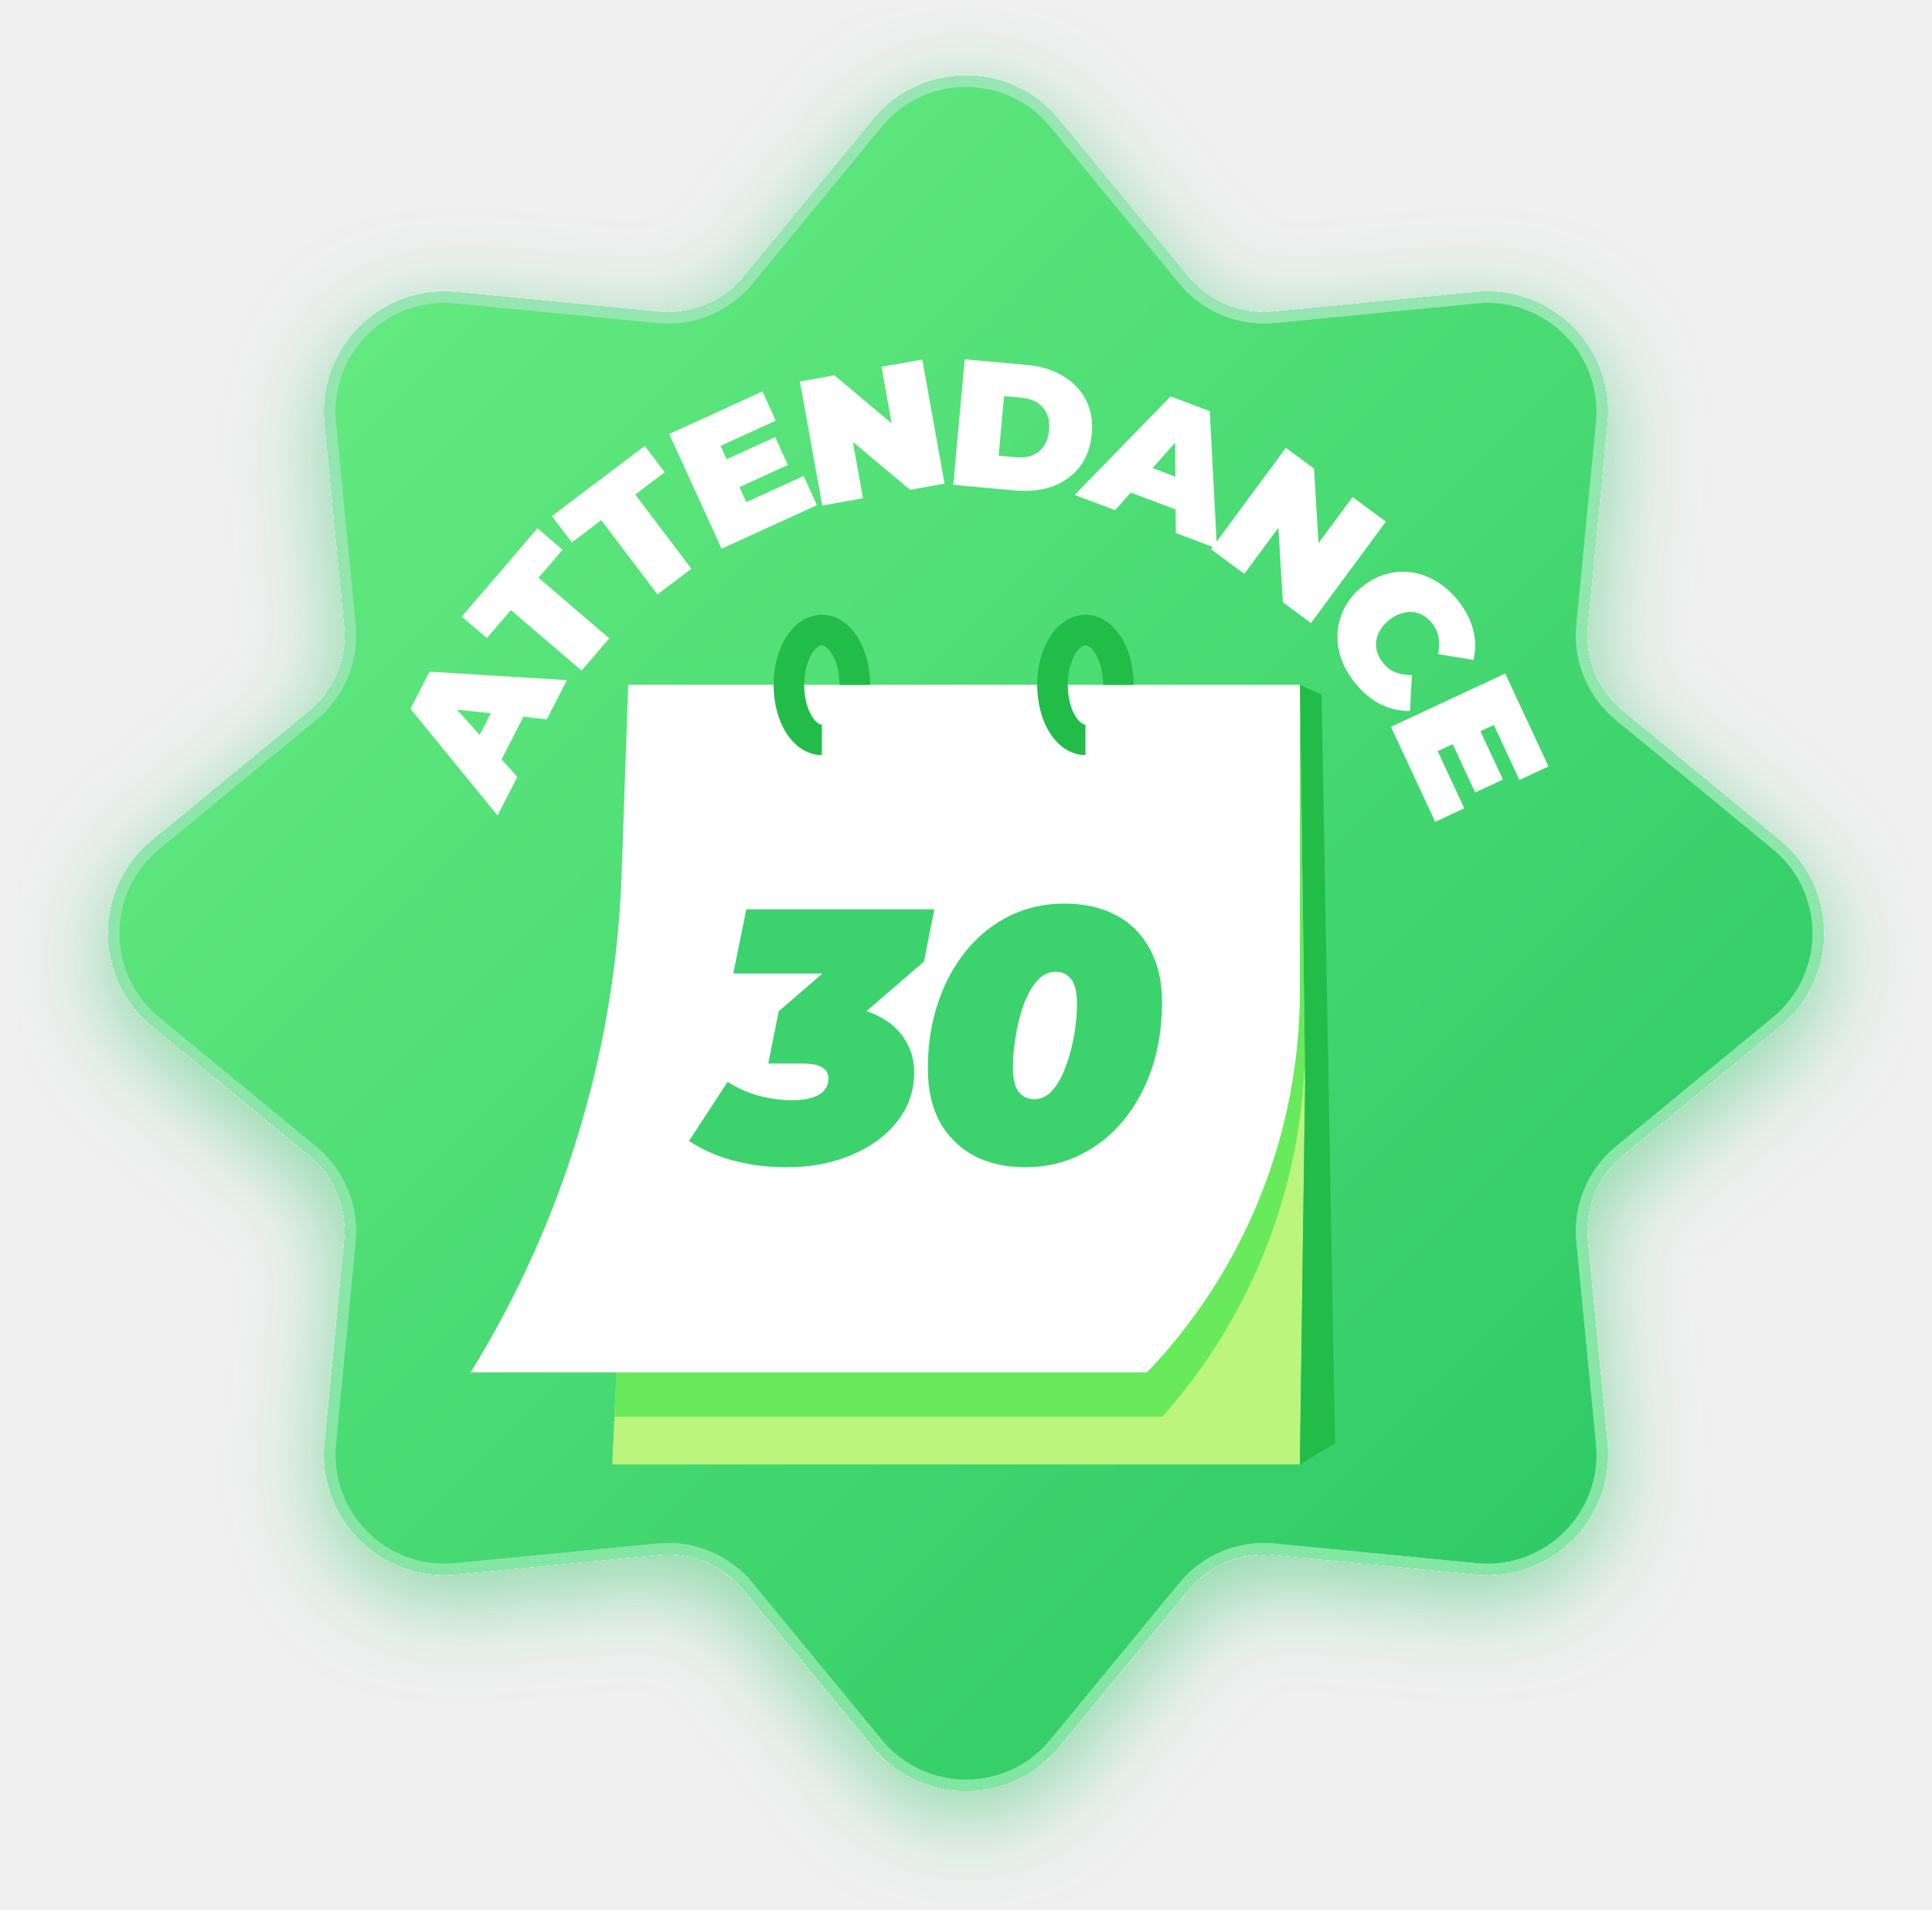
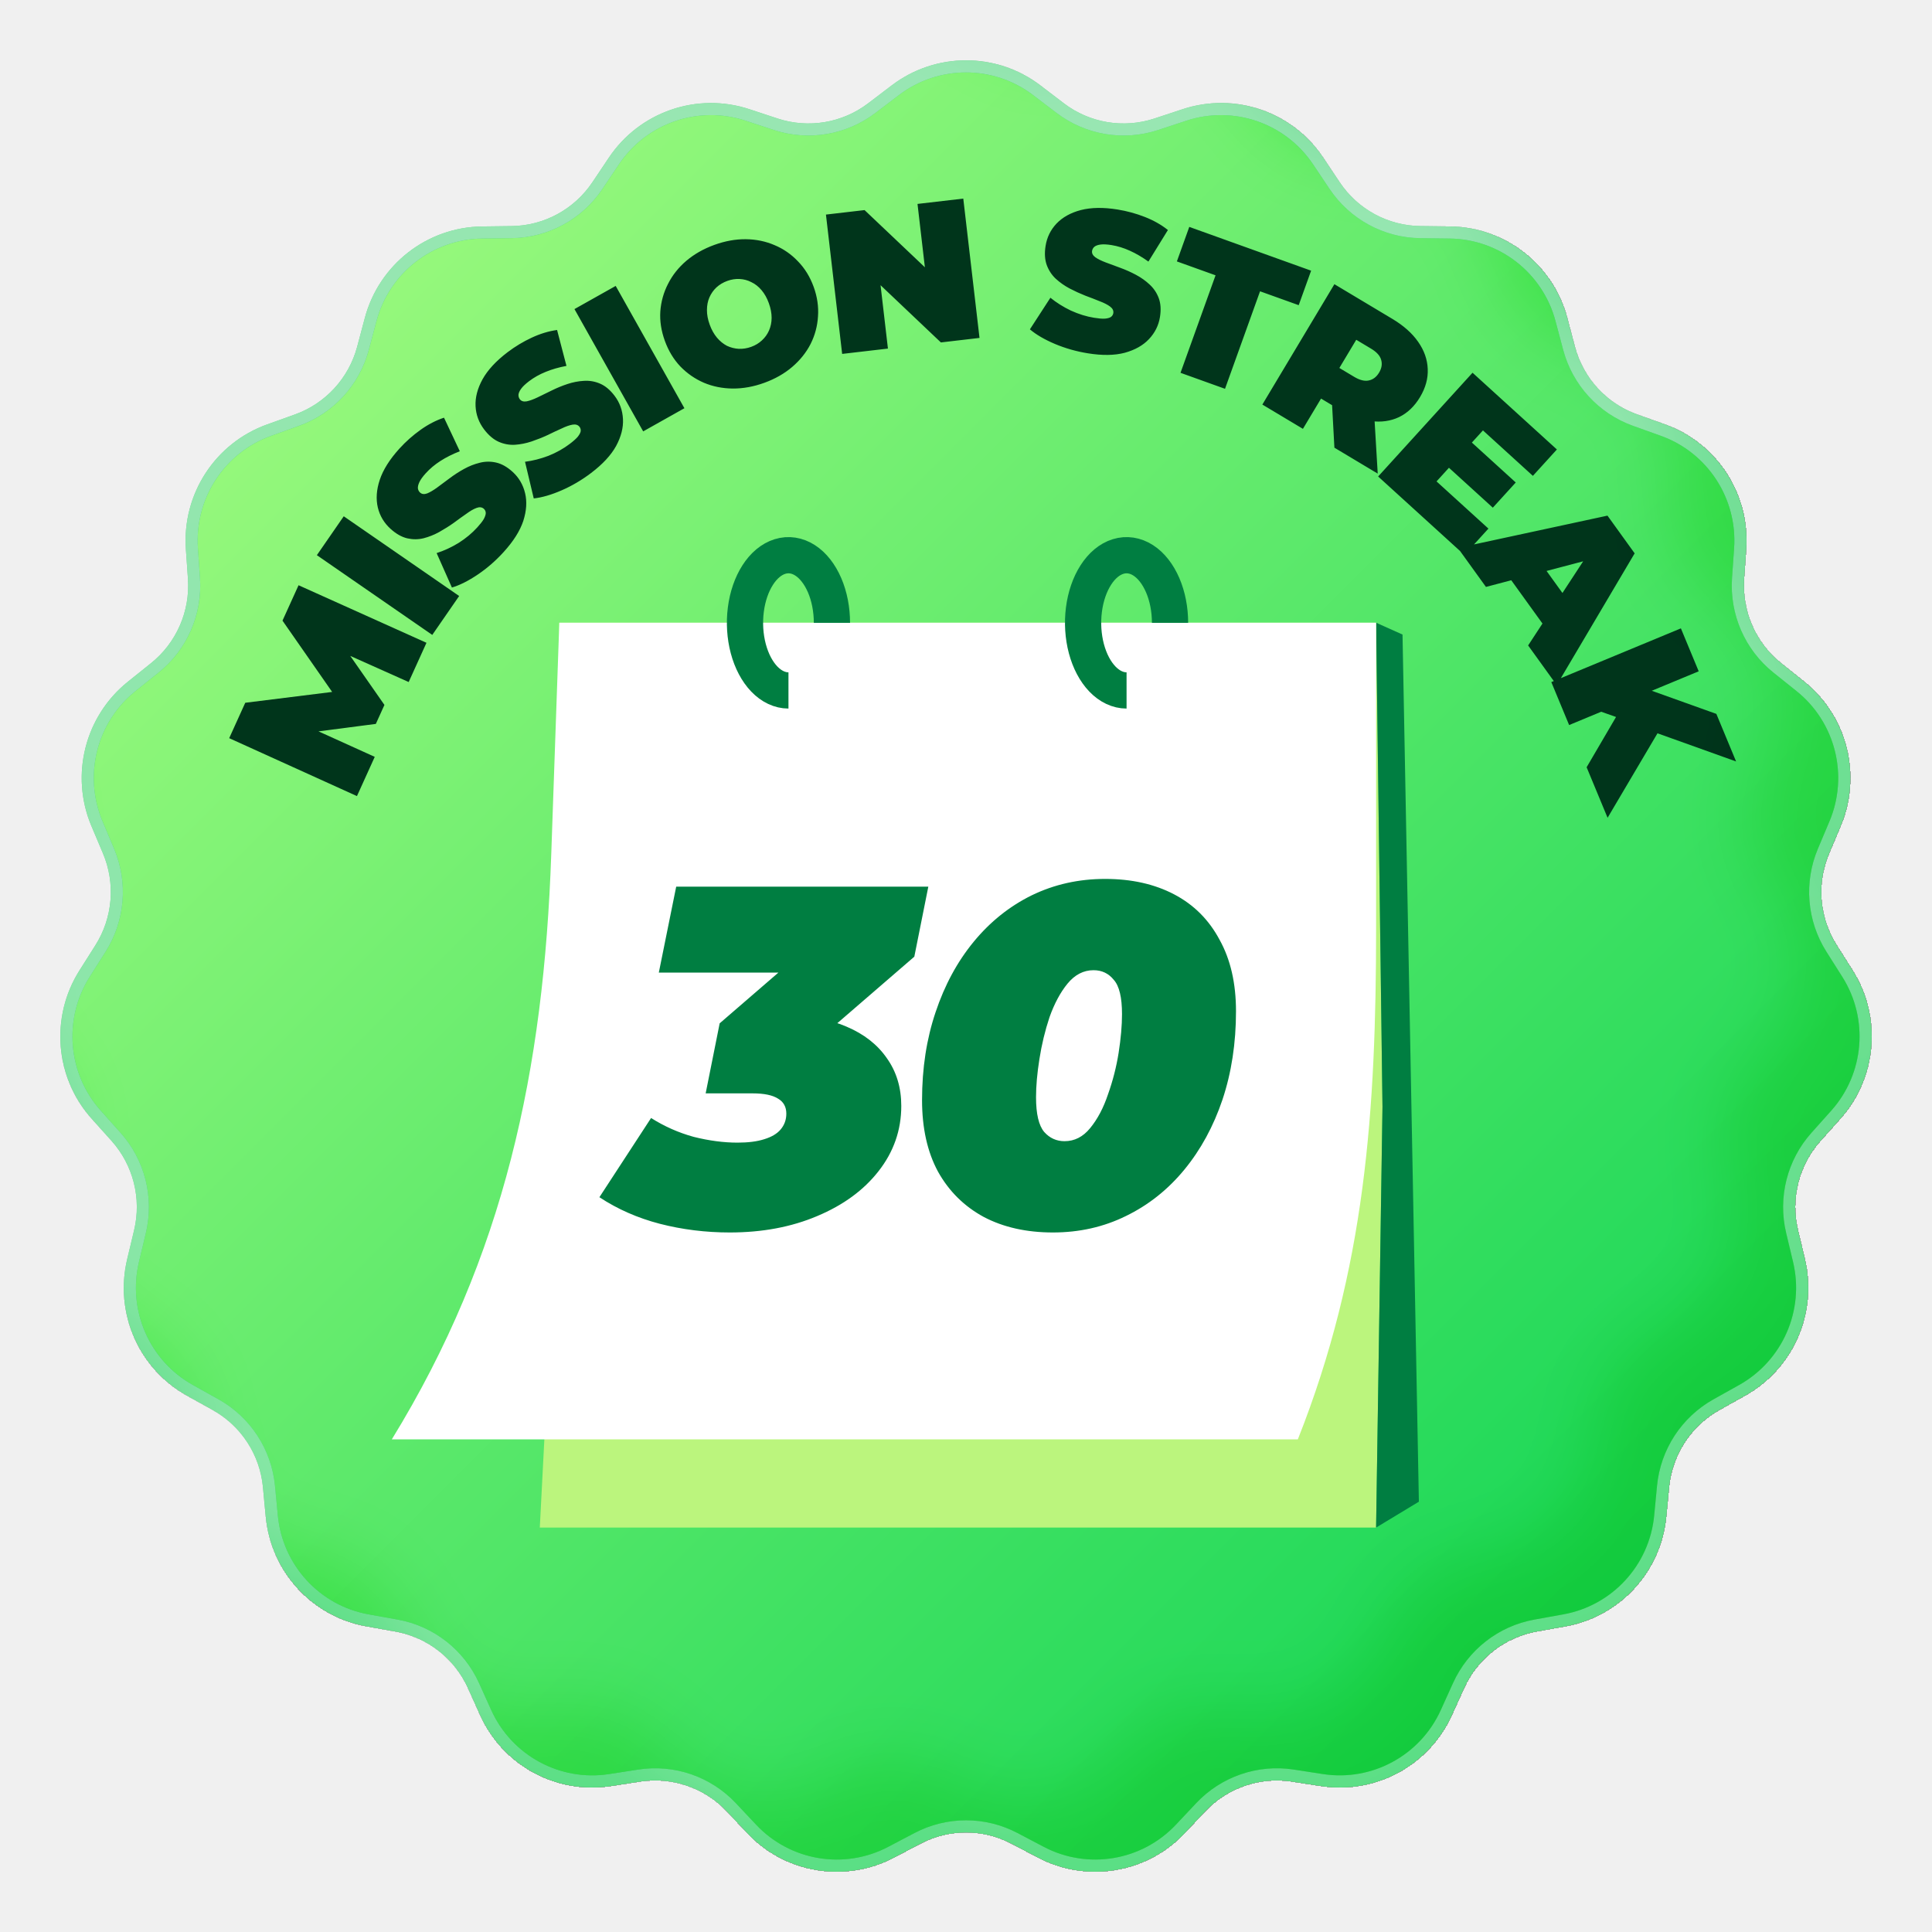
- <svg xmlns="http://www.w3.org/2000/svg" width="89" height="88" viewBox="0 0 89 88" fill="none">
-   <g filter="url(#filter0_d_56_165)">
-     <path d="M40.619 5.832C42.63 3.389 46.37 3.389 48.381 5.832L54.339 13.072C55.402 14.364 57.039 15.042 58.705 14.881L68.037 13.974C71.186 13.668 73.832 16.314 73.526 19.463L72.619 28.795C72.458 30.461 73.136 32.098 74.428 33.161L81.668 39.119C84.111 41.13 84.111 44.87 81.668 46.881L74.428 52.839C73.136 53.902 72.458 55.539 72.619 57.205L73.526 66.537C73.832 69.686 71.186 72.332 68.037 72.026L58.705 71.119C57.039 70.958 55.402 71.636 54.339 72.928L48.381 80.168C46.37 82.611 42.63 82.611 40.619 80.168L34.661 72.928C33.598 71.636 31.961 70.958 30.295 71.119L20.963 72.026C17.814 72.332 15.168 69.686 15.474 66.537L16.381 57.205C16.542 55.539 15.864 53.902 14.572 52.839L7.332 46.881C4.889 44.87 4.889 41.13 7.332 39.119L14.572 33.161C15.864 32.098 16.542 30.461 16.381 28.795L15.474 19.463C15.168 16.314 17.814 13.668 20.963 13.974L30.295 14.881C31.961 15.042 33.598 14.364 34.661 13.072L40.619 5.832Z" fill="url(#paint0_linear_56_165)" />
-     <path d="M40.419 5.668C42.533 3.099 46.467 3.099 48.581 5.668L54.539 12.907C55.548 14.133 57.101 14.775 58.681 14.622L68.013 13.716C71.324 13.395 74.106 16.176 73.784 19.487L72.878 28.819C72.725 30.399 73.367 31.952 74.593 32.961L81.832 38.919C84.401 41.033 84.401 44.967 81.832 47.081L74.593 53.039C73.367 54.048 72.725 55.601 72.878 57.181L73.784 66.513C74.106 69.824 71.324 72.606 68.013 72.284L58.681 71.378C57.101 71.225 55.548 71.867 54.539 73.093L48.581 80.332C46.467 82.901 42.533 82.901 40.419 80.332L34.461 73.093C33.452 71.867 31.899 71.225 30.319 71.378L20.987 72.284C17.676 72.606 14.895 69.824 15.216 66.513L16.122 57.181C16.276 55.601 15.633 54.048 14.407 53.039L7.168 47.081C4.599 44.967 4.599 41.033 7.168 38.919L14.407 32.961C15.633 31.952 16.276 30.399 16.122 28.819L15.216 19.487C14.895 16.176 17.676 13.395 20.987 13.716L30.319 14.622C31.899 14.775 33.452 14.133 34.461 12.907L40.419 5.668Z" stroke="#1FC159" stroke-width="0.519" />
-     <path d="M40.419 5.668C42.533 3.099 46.467 3.099 48.581 5.668L54.539 12.907C55.548 14.133 57.101 14.775 58.681 14.622L68.013 13.716C71.324 13.395 74.106 16.176 73.784 19.487L72.878 28.819C72.725 30.399 73.367 31.952 74.593 32.961L81.832 38.919C84.401 41.033 84.401 44.967 81.832 47.081L74.593 53.039C73.367 54.048 72.725 55.601 72.878 57.181L73.784 66.513C74.106 69.824 71.324 72.606 68.013 72.284L58.681 71.378C57.101 71.225 55.548 71.867 54.539 73.093L48.581 80.332C46.467 82.901 42.533 82.901 40.419 80.332L34.461 73.093C33.452 71.867 31.899 71.225 30.319 71.378L20.987 72.284C17.676 72.606 14.895 69.824 15.216 66.513L16.122 57.181C16.276 55.601 15.633 54.048 14.407 53.039L7.168 47.081C4.599 44.967 4.599 41.033 7.168 38.919L14.407 32.961C15.633 31.952 16.276 30.399 16.122 28.819L15.216 19.487C14.895 16.176 17.676 13.395 20.987 13.716L30.319 14.622C31.899 14.775 33.452 14.133 34.461 12.907L40.419 5.668Z" stroke="url(#paint1_linear_56_165)" stroke-opacity="0.6" stroke-width="0.519" />
-   </g>
-   <path d="M22.921 37.57L18.909 32.661L19.787 30.948L26.114 31.337L25.191 33.139L19.993 32.583L20.341 31.904L23.829 35.797L22.921 37.57ZM22.708 35.764L21.68 34.678L22.898 32.3L24.381 32.5L22.708 35.764ZM26.792 30.899L23.534 28.108L22.427 29.4L21.274 28.412L24.761 24.341L25.914 25.329L24.807 26.621L28.066 29.411L26.792 30.899ZM30.287 27.387L27.699 23.966L26.342 24.991L25.426 23.78L29.702 20.547L30.618 21.759L29.261 22.785L31.849 26.206L30.287 27.387ZM33.355 21.216L35.71 20.14L36.296 21.423L33.941 22.499L33.355 21.216ZM34.379 23.138L37.021 21.931L37.635 23.275L33.242 25.281L30.828 19.998L35.123 18.036L35.737 19.38L33.193 20.542L34.379 23.138ZM37.875 23.294L36.85 17.577L38.435 17.293L41.966 20.251L41.231 20.383L40.608 16.903L42.486 16.567L43.511 22.284L41.926 22.568L38.395 19.61L39.13 19.478L39.754 22.957L37.875 23.294ZM43.915 22.339L44.441 16.554L47.292 16.813C47.936 16.872 48.493 17.041 48.962 17.323C49.431 17.599 49.784 17.964 50.02 18.419C50.257 18.874 50.348 19.398 50.294 19.994C50.239 20.594 50.055 21.099 49.74 21.51C49.425 21.914 49.012 22.213 48.5 22.405C47.989 22.592 47.411 22.656 46.766 22.598L43.915 22.339ZM46.004 20.995L46.822 21.07C47.097 21.095 47.342 21.064 47.555 20.978C47.774 20.892 47.95 20.753 48.085 20.559C48.219 20.36 48.3 20.112 48.327 19.815C48.354 19.523 48.318 19.27 48.221 19.055C48.124 18.841 47.975 18.672 47.776 18.548C47.581 18.425 47.346 18.351 47.071 18.326L46.253 18.252L46.004 20.995ZM49.505 22.804L53.927 18.262L55.729 18.941L56.059 25.271L54.164 24.558L54.128 19.331L54.842 19.6L51.368 23.506L49.505 22.804ZM51.275 22.389L52.237 21.244L54.738 22.185L54.707 23.681L51.275 22.389ZM55.786 25.306L59.236 20.633L60.531 21.59L60.808 26.188L60.207 25.744L62.307 22.901L63.842 24.034L60.392 28.707L59.097 27.751L58.82 23.152L59.421 23.596L57.321 26.44L55.786 25.306ZM62.416 31.459C62.124 31.097 61.91 30.716 61.772 30.316C61.642 29.916 61.591 29.517 61.618 29.119C61.649 28.725 61.758 28.349 61.946 27.991C62.134 27.634 62.403 27.315 62.752 27.034C63.101 26.753 63.47 26.559 63.859 26.451C64.249 26.344 64.639 26.317 65.031 26.371C65.426 26.43 65.802 26.567 66.161 26.782C66.527 26.999 66.856 27.288 67.147 27.65C67.504 28.094 67.742 28.549 67.861 29.014C67.984 29.483 67.989 29.948 67.876 30.408L66.241 30.137C66.302 29.868 66.311 29.616 66.27 29.379C66.236 29.143 66.138 28.924 65.975 28.722C65.847 28.562 65.704 28.439 65.549 28.351C65.393 28.263 65.227 28.212 65.052 28.197C64.88 28.186 64.702 28.212 64.518 28.275C64.339 28.334 64.163 28.433 63.99 28.572C63.818 28.711 63.682 28.863 63.581 29.03C63.485 29.192 63.423 29.359 63.397 29.529C63.374 29.704 63.389 29.877 63.442 30.047C63.494 30.218 63.584 30.383 63.713 30.543C63.876 30.745 64.067 30.89 64.285 30.977C64.512 31.064 64.763 31.107 65.039 31.105L64.954 32.76C64.485 32.769 64.032 32.665 63.595 32.448C63.166 32.233 62.773 31.903 62.416 31.459ZM68.141 33.57L69.235 35.917L67.956 36.513L66.862 34.166L68.141 33.57ZM66.227 34.609L67.454 37.242L66.115 37.866L64.075 33.488L69.339 31.034L71.334 35.314L69.995 35.938L68.814 33.403L66.227 34.609Z" fill="white" />
-   <mask id="mask0_56_165" style="mask-type:alpha" maskUnits="userSpaceOnUse" x="5" y="4" width="79" height="78">
-     <path d="M40.619 5.832C42.63 3.389 46.37 3.389 48.381 5.832L54.339 13.072C55.402 14.364 57.039 15.042 58.705 14.881L68.037 13.974C71.186 13.668 73.832 16.314 73.526 19.463L72.619 28.795C72.458 30.461 73.136 32.098 74.428 33.161L81.668 39.119C84.111 41.13 84.111 44.87 81.668 46.881L74.428 52.839C73.136 53.902 72.458 55.539 72.619 57.205L73.526 66.537C73.832 69.686 71.186 72.332 68.037 72.026L58.705 71.119C57.039 70.958 55.402 71.636 54.339 72.928L48.381 80.168C46.37 82.611 42.63 82.611 40.619 80.168L34.661 72.928C33.598 71.636 31.961 70.958 30.295 71.119L20.963 72.026C17.814 72.332 15.168 69.686 15.474 66.537L16.381 57.205C16.542 55.539 15.864 53.902 14.572 52.839L7.332 46.881C4.889 44.87 4.889 41.13 7.332 39.119L14.572 33.161C15.864 32.098 16.542 30.461 16.381 28.795L15.474 19.463C15.168 16.314 17.814 13.668 20.963 13.974L30.295 14.881C31.961 15.042 33.598 14.364 34.661 13.072L40.619 5.832Z" fill="white" />
-   </mask>
-   <g mask="url(#mask0_56_165)">
-     <path d="M28.942 31.555H59.88L60.122 49.792L59.88 67.475H28.202L29.082 48.714L28.942 31.555Z" fill="#BBF57D" />
-     <path d="M60.881 32.001L59.88 31.555L60.122 49.792L59.88 67.475L61.5 66.501L60.881 32.001Z" fill="#22BC49" />
-     <mask id="mask1_56_165" style="mask-type:alpha" maskUnits="userSpaceOnUse" x="28" y="31" width="33" height="37">
-       <path d="M28.942 31.555H59.88L60.122 49.792L59.88 67.475H28.202L29.082 48.714L28.942 31.555Z" fill="#2ED458" />
-     </mask>
-     <g mask="url(#mask1_56_165)">
-       <path d="M28.708 33.6L60.122 31.07V47.992C60.122 54.366 57.781 60.517 53.544 65.278V65.278H21.668V65.278C26.258 58.393 28.708 50.303 28.708 42.028V33.6Z" fill="#68EA5C" />
-     </g>
-     <path d="M28.941 31.555H59.88V45.671C59.88 52.213 57.358 58.502 52.84 63.233V63.233H21.681V63.233C25.954 56.313 28.351 48.399 28.636 40.27L28.941 31.555Z" fill="white" />
-     <path d="M36.221 53.781C35.391 53.781 34.589 53.682 33.814 53.482C33.051 53.283 32.359 52.979 31.74 52.57L33.516 49.848C33.969 50.136 34.456 50.351 34.976 50.495C35.507 50.628 36.011 50.694 36.486 50.694C36.851 50.694 37.156 50.656 37.399 50.578C37.654 50.501 37.842 50.39 37.963 50.246C38.096 50.091 38.162 49.909 38.162 49.699C38.162 49.466 38.068 49.295 37.88 49.184C37.692 49.062 37.399 49.002 37.001 49.002H35.391L35.872 46.595L39.407 43.542L39.573 44.853H33.781L34.379 41.899H43.042L42.56 44.305L39.025 47.359L37.283 46.33H38.146C38.953 46.33 39.651 46.457 40.237 46.711C40.834 46.966 41.294 47.325 41.614 47.79C41.946 48.255 42.112 48.802 42.112 49.433C42.112 50.263 41.852 51.01 41.332 51.673C40.823 52.326 40.121 52.841 39.224 53.217C38.339 53.593 37.338 53.781 36.221 53.781ZM47.24 53.781C46.333 53.781 45.542 53.604 44.867 53.25C44.192 52.885 43.667 52.365 43.291 51.69C42.925 51.015 42.743 50.197 42.743 49.234C42.743 48.139 42.898 47.132 43.208 46.214C43.517 45.284 43.955 44.477 44.519 43.791C45.083 43.105 45.747 42.574 46.51 42.197C47.285 41.821 48.126 41.633 49.033 41.633C49.94 41.633 50.731 41.81 51.406 42.164C52.081 42.518 52.601 43.038 52.966 43.724C53.342 44.399 53.53 45.218 53.53 46.18C53.53 47.276 53.375 48.288 53.066 49.217C52.756 50.136 52.319 50.938 51.755 51.624C51.19 52.31 50.521 52.841 49.746 53.217C48.983 53.593 48.148 53.781 47.24 53.781ZM47.639 50.645C47.982 50.645 48.275 50.495 48.518 50.197C48.773 49.887 48.977 49.499 49.132 49.035C49.298 48.57 49.42 48.094 49.497 47.608C49.575 47.11 49.614 46.667 49.614 46.28C49.614 45.705 49.52 45.312 49.331 45.102C49.154 44.88 48.922 44.77 48.635 44.77C48.291 44.77 47.993 44.925 47.738 45.234C47.495 45.533 47.29 45.915 47.124 46.38C46.969 46.844 46.853 47.325 46.776 47.823C46.698 48.31 46.66 48.747 46.66 49.134C46.66 49.71 46.754 50.108 46.942 50.329C47.13 50.539 47.362 50.645 47.639 50.645Z" fill="#3CD26D" />
-     <path d="M39.377 31.558C39.377 31.058 39.288 30.569 39.121 30.152C38.954 29.736 38.717 29.412 38.44 29.221C38.163 29.029 37.857 28.979 37.563 29.077C37.269 29.174 36.998 29.415 36.786 29.769C36.574 30.123 36.429 30.574 36.37 31.064C36.312 31.555 36.342 32.064 36.457 32.526C36.572 32.988 36.766 33.384 37.016 33.661C37.265 33.94 37.559 34.088 37.859 34.088" stroke="#22BC49" stroke-width="1.408" />
-     <path d="M51.52 31.558C51.52 31.058 51.431 30.569 51.264 30.152C51.098 29.736 50.861 29.412 50.583 29.221C50.306 29.029 50.001 28.979 49.706 29.077C49.412 29.174 49.141 29.415 48.929 29.769C48.717 30.123 48.572 30.574 48.514 31.064C48.455 31.555 48.485 32.064 48.6 32.526C48.715 32.988 48.909 33.384 49.159 33.661C49.409 33.94 49.702 34.088 50.002 34.088" stroke="#22BC49" stroke-width="1.408" />
+ <svg xmlns="http://www.w3.org/2000/svg" width="120" height="120" viewBox="0 0 120 120" fill="none">
+   <g filter="url(#filter0_i_2729_13064)">
+     <path d="M55.611 5.604C58.206 3.632 61.794 3.632 64.389 5.604L65.852 6.717C67.558 8.014 69.79 8.387 71.823 7.716L73.566 7.141C76.66 6.12 80.053 7.288 81.869 9.999L82.893 11.527C84.087 13.31 86.077 14.39 88.217 14.418L90.052 14.441C93.308 14.483 96.139 16.693 96.978 19.848L97.452 21.627C98.004 23.702 99.538 25.372 101.553 26.095L103.281 26.715C106.348 27.815 108.308 30.827 108.081 34.084L107.953 35.92C107.804 38.063 108.713 40.143 110.386 41.483L111.819 42.632C114.363 44.671 115.243 48.157 113.974 51.164L113.259 52.859C112.424 54.837 112.611 57.1 113.759 58.913L114.742 60.467C116.488 63.223 116.192 66.808 114.018 69.238L112.792 70.609C111.363 72.208 110.807 74.409 111.306 76.497L111.733 78.288C112.492 81.463 111.052 84.757 108.208 86.349L106.605 87.245C104.736 88.291 103.497 90.192 103.293 92.33L103.118 94.162C102.808 97.412 100.379 100.06 97.174 100.639L95.367 100.965C93.261 101.345 91.475 102.74 90.59 104.695L89.831 106.371C88.485 109.344 85.33 111.057 82.11 110.561L80.297 110.281C78.181 109.955 76.04 110.692 74.57 112.253L73.311 113.592C71.075 115.966 67.536 116.558 64.652 115.04L63.027 114.186C61.132 113.188 58.868 113.188 56.973 114.186L55.348 115.04C52.464 116.558 48.925 115.966 46.69 113.592L45.43 112.253C43.96 110.692 41.819 109.955 39.703 110.281L37.89 110.561C34.67 111.057 31.515 109.344 30.169 106.371L29.411 104.695C28.526 102.74 26.739 101.345 24.633 100.965L22.826 100.639C19.621 100.06 17.192 97.412 16.882 94.162L16.707 92.33C16.503 90.192 15.264 88.291 13.395 87.245L11.792 86.349C8.948 84.757 7.508 81.463 8.267 78.288L8.694 76.497C9.193 74.409 8.637 72.208 7.208 70.609L5.982 69.238C3.808 66.808 3.512 63.223 5.258 60.467L6.241 58.913C7.389 57.1 7.576 54.837 6.741 52.859L6.026 51.164C4.757 48.157 5.637 44.671 8.181 42.632L9.614 41.483C11.287 40.143 12.196 38.063 12.047 35.92L11.919 34.084C11.692 30.827 13.652 27.815 16.719 26.715L18.447 26.095C20.462 25.372 21.995 23.702 22.548 21.627L23.021 19.848C23.861 16.693 26.692 14.483 29.948 14.441L31.783 14.418C33.923 14.39 35.913 13.31 37.107 11.527L38.131 9.999C39.947 7.288 43.34 6.12 46.434 7.141L48.177 7.716C50.21 8.387 52.442 8.014 54.148 6.717L55.611 5.604Z" fill="url(#paint0_linear_2729_13064)" />
+     <path d="M55.611 5.604C58.206 3.632 61.794 3.632 64.389 5.604L65.852 6.717C67.558 8.014 69.79 8.387 71.823 7.716L73.566 7.141C76.66 6.12 80.053 7.288 81.869 9.999L82.893 11.527C84.087 13.31 86.077 14.39 88.217 14.418L90.052 14.441C93.308 14.483 96.139 16.693 96.978 19.848L97.452 21.627C98.004 23.702 99.538 25.372 101.553 26.095L103.281 26.715C106.348 27.815 108.308 30.827 108.081 34.084L107.953 35.92C107.804 38.063 108.713 40.143 110.386 41.483L111.819 42.632C114.363 44.671 115.243 48.157 113.974 51.164L113.259 52.859C112.424 54.837 112.611 57.1 113.759 58.913L114.742 60.467C116.488 63.223 116.192 66.808 114.018 69.238L112.792 70.609C111.363 72.208 110.807 74.409 111.306 76.497L111.733 78.288C112.492 81.463 111.052 84.757 108.208 86.349L106.605 87.245C104.736 88.291 103.497 90.192 103.293 92.33L103.118 94.162C102.808 97.412 100.379 100.06 97.174 100.639L95.367 100.965C93.261 101.345 91.475 102.74 90.59 104.695L89.831 106.371C88.485 109.344 85.33 111.057 82.11 110.561L80.297 110.281C78.181 109.955 76.04 110.692 74.57 112.253L73.311 113.592C71.075 115.966 67.536 116.558 64.652 115.04L63.027 114.186C61.132 113.188 58.868 113.188 56.973 114.186L55.348 115.04C52.464 116.558 48.925 115.966 46.69 113.592L45.43 112.253C43.96 110.692 41.819 109.955 39.703 110.281L37.89 110.561C34.67 111.057 31.515 109.344 30.169 106.371L29.411 104.695C28.526 102.74 26.739 101.345 24.633 100.965L22.826 100.639C19.621 100.06 17.192 97.412 16.882 94.162L16.707 92.33C16.503 90.192 15.264 88.291 13.395 87.245L11.792 86.349C8.948 84.757 7.508 81.463 8.267 78.288L8.694 76.497C9.193 74.409 8.637 72.208 7.208 70.609L5.982 69.238C3.808 66.808 3.512 63.223 5.258 60.467L6.241 58.913C7.389 57.1 7.576 54.837 6.741 52.859L6.026 51.164C4.757 48.157 5.637 44.671 8.181 42.632L9.614 41.483C11.287 40.143 12.196 38.063 12.047 35.92L11.919 34.084C11.692 30.827 13.652 27.815 16.719 26.715L18.447 26.095C20.462 25.372 21.995 23.702 22.548 21.627L23.021 19.848C23.861 16.693 26.692 14.483 29.948 14.441L31.783 14.418C33.923 14.39 35.913 13.31 37.107 11.527L38.131 9.999C39.947 7.288 43.34 6.12 46.434 7.141L48.177 7.716C50.21 8.387 52.442 8.014 54.148 6.717L55.611 5.604Z" stroke="#1FC159" stroke-width="0.75" />
+     <path d="M55.611 5.604C58.206 3.632 61.794 3.632 64.389 5.604L65.852 6.717C67.558 8.014 69.79 8.387 71.823 7.716L73.566 7.141C76.66 6.12 80.053 7.288 81.869 9.999L82.893 11.527C84.087 13.31 86.077 14.39 88.217 14.418L90.052 14.441C93.308 14.483 96.139 16.693 96.978 19.848L97.452 21.627C98.004 23.702 99.538 25.372 101.553 26.095L103.281 26.715C106.348 27.815 108.308 30.827 108.081 34.084L107.953 35.92C107.804 38.063 108.713 40.143 110.386 41.483L111.819 42.632C114.363 44.671 115.243 48.157 113.974 51.164L113.259 52.859C112.424 54.837 112.611 57.1 113.759 58.913L114.742 60.467C116.488 63.223 116.192 66.808 114.018 69.238L112.792 70.609C111.363 72.208 110.807 74.409 111.306 76.497L111.733 78.288C112.492 81.463 111.052 84.757 108.208 86.349L106.605 87.245C104.736 88.291 103.497 90.192 103.293 92.33L103.118 94.162C102.808 97.412 100.379 100.06 97.174 100.639L95.367 100.965C93.261 101.345 91.475 102.74 90.59 104.695L89.831 106.371C88.485 109.344 85.33 111.057 82.11 110.561L80.297 110.281C78.181 109.955 76.04 110.692 74.57 112.253L73.311 113.592C71.075 115.966 67.536 116.558 64.652 115.04L63.027 114.186C61.132 113.188 58.868 113.188 56.973 114.186L55.348 115.04C52.464 116.558 48.925 115.966 46.69 113.592L45.43 112.253C43.96 110.692 41.819 109.955 39.703 110.281L37.89 110.561C34.67 111.057 31.515 109.344 30.169 106.371L29.411 104.695C28.526 102.74 26.739 101.345 24.633 100.965L22.826 100.639C19.621 100.06 17.192 97.412 16.882 94.162L16.707 92.33C16.503 90.192 15.264 88.291 13.395 87.245L11.792 86.349C8.948 84.757 7.508 81.463 8.267 78.288L8.694 76.497C9.193 74.409 8.637 72.208 7.208 70.609L5.982 69.238C3.808 66.808 3.512 63.223 5.258 60.467L6.241 58.913C7.389 57.1 7.576 54.837 6.741 52.859L6.026 51.164C4.757 48.157 5.637 44.671 8.181 42.632L9.614 41.483C11.287 40.143 12.196 38.063 12.047 35.92L11.919 34.084C11.692 30.827 13.652 27.815 16.719 26.715L18.447 26.095C20.462 25.372 21.995 23.702 22.548 21.627L23.021 19.848C23.861 16.693 26.692 14.483 29.948 14.441L31.783 14.418C33.923 14.39 35.913 13.31 37.107 11.527L38.131 9.999C39.947 7.288 43.34 6.12 46.434 7.141L48.177 7.716C50.21 8.387 52.442 8.014 54.148 6.717L55.611 5.604Z" stroke="url(#paint1_linear_2729_13064)" stroke-opacity="0.6" stroke-width="0.75" />
+     <path d="M34.74 38.678H85.472L85.869 68.745L85.472 94.879H33.528L34.971 66.967L34.74 38.678Z" fill="#BBF57D" />
+     <path d="M87.113 39.413L85.472 38.678L85.869 68.745L85.472 94.879L88.129 93.273L87.113 39.413Z" fill="#007E41" />
+     <path d="M34.74 38.678H85.472L85.472 57.59C85.472 69 84.813 78.805 80.61 89.403H24.335C31.342 77.995 33.773 66.448 34.24 53.047L34.74 38.678Z" fill="white" />
+     <path d="M45.33 76.551C43.83 76.551 42.38 76.371 40.98 76.011C39.6 75.651 38.35 75.101 37.23 74.361L40.44 69.441C41.26 69.961 42.14 70.351 43.08 70.611C44.04 70.851 44.95 70.971 45.81 70.971C46.47 70.971 47.02 70.901 47.46 70.761C47.92 70.621 48.26 70.421 48.48 70.161C48.72 69.881 48.84 69.551 48.84 69.171C48.84 68.751 48.67 68.441 48.33 68.241C47.99 68.021 47.46 67.911 46.74 67.911H43.83L44.7 63.561L51.09 58.041L51.39 60.411H40.92L42 55.071H57.66L56.79 59.421L50.4 64.941L47.25 63.081H48.81C50.27 63.081 51.53 63.311 52.59 63.771C53.67 64.231 54.5 64.881 55.08 65.721C55.68 66.561 55.98 67.551 55.98 68.691C55.98 70.191 55.51 71.541 54.57 72.741C53.65 73.921 52.38 74.851 50.76 75.531C49.16 76.211 47.35 76.551 45.33 76.551ZM65.4 76.551C63.76 76.551 62.33 76.231 61.11 75.591C59.89 74.931 58.94 73.991 58.26 72.771C57.6 71.551 57.27 70.071 57.27 68.331C57.27 66.351 57.55 64.531 58.11 62.871C58.67 61.191 59.46 59.731 60.48 58.491C61.5 57.251 62.7 56.291 64.08 55.611C65.48 54.931 67 54.591 68.64 54.591C70.28 54.591 71.71 54.911 72.93 55.551C74.15 56.191 75.09 57.131 75.75 58.371C76.43 59.591 76.77 61.071 76.77 62.811C76.77 64.791 76.49 66.621 75.93 68.301C75.37 69.961 74.58 71.411 73.56 72.651C72.54 73.891 71.33 74.851 69.93 75.531C68.55 76.211 67.04 76.551 65.4 76.551ZM66.12 70.881C66.74 70.881 67.27 70.611 67.71 70.071C68.17 69.511 68.54 68.811 68.82 67.971C69.12 67.131 69.34 66.271 69.48 65.391C69.62 64.491 69.69 63.691 69.69 62.991C69.69 61.951 69.52 61.241 69.18 60.861C68.86 60.461 68.44 60.261 67.92 60.261C67.3 60.261 66.76 60.541 66.3 61.101C65.86 61.641 65.49 62.331 65.19 63.171C64.91 64.011 64.7 64.881 64.56 65.781C64.42 66.661 64.35 67.451 64.35 68.151C64.35 69.191 64.52 69.911 64.86 70.311C65.2 70.691 65.62 70.881 66.12 70.881Z" fill="#007E41" />
+     <path d="M51.673 38.685C51.673 37.854 51.515 37.042 51.218 36.351C50.921 35.661 50.5 35.122 50.006 34.804C49.513 34.487 48.97 34.403 48.446 34.566C47.922 34.727 47.441 35.127 47.064 35.715C46.686 36.302 46.429 37.051 46.325 37.865C46.221 38.68 46.274 39.525 46.478 40.292C46.683 41.059 47.029 41.715 47.473 42.177C47.917 42.638 48.439 42.885 48.973 42.885" stroke="#007E41" stroke-width="2.25" />
+     <path d="M72.673 38.685C72.673 37.854 72.515 37.042 72.218 36.351C71.921 35.661 71.5 35.122 71.006 34.804C70.513 34.487 69.97 34.403 69.446 34.566C68.922 34.727 68.441 35.127 68.064 35.715C67.686 36.302 67.429 37.051 67.325 37.865C67.221 38.68 67.274 39.525 67.478 40.292C67.683 41.059 68.029 41.715 68.473 42.177C68.917 42.638 69.439 42.885 69.973 42.885" stroke="#007E41" stroke-width="2.25" />
+     <path d="M22.171 49.447L14.236 45.849L15.233 43.65L21.853 42.825L21.329 43.981L17.546 38.549L18.544 36.35L26.489 39.925L25.384 42.362L21.111 40.452L21.286 40.067L23.878 43.784L23.344 44.963L18.798 45.554L19.014 45.078L23.276 47.01L22.171 49.447ZM26.849 39.436L19.681 34.483L21.351 32.067L28.519 37.019L26.849 39.436ZM31.284 34.285C30.793 34.826 30.258 35.292 29.677 35.684C29.097 36.077 28.561 36.346 28.069 36.493L27.12 34.353C27.577 34.208 28.031 33.998 28.482 33.724C28.932 33.438 29.319 33.117 29.642 32.761C29.832 32.552 29.968 32.378 30.049 32.239C30.13 32.088 30.171 31.963 30.172 31.863C30.167 31.757 30.128 31.671 30.054 31.604C29.937 31.498 29.786 31.479 29.602 31.547C29.417 31.614 29.205 31.736 28.967 31.912C28.728 32.076 28.47 32.262 28.192 32.469C27.908 32.671 27.606 32.861 27.286 33.041C26.971 33.215 26.645 33.345 26.309 33.432C25.978 33.513 25.64 33.514 25.296 33.437C24.945 33.354 24.598 33.156 24.254 32.844C23.855 32.481 23.593 32.041 23.468 31.525C23.343 30.996 23.383 30.421 23.588 29.801C23.798 29.174 24.205 28.529 24.807 27.865C25.203 27.429 25.64 27.041 26.117 26.701C26.594 26.36 27.081 26.108 27.578 25.943L28.56 28.028C28.11 28.203 27.709 28.404 27.355 28.632C27.008 28.855 26.706 29.107 26.449 29.39C26.259 29.599 26.127 29.781 26.052 29.938C25.978 30.094 25.946 30.227 25.957 30.339C25.974 30.444 26.019 30.529 26.093 30.596C26.204 30.697 26.351 30.713 26.536 30.646C26.715 30.572 26.92 30.451 27.153 30.281C27.391 30.105 27.649 29.913 27.927 29.706C28.21 29.493 28.51 29.299 28.824 29.126C29.139 28.952 29.462 28.825 29.793 28.744C30.129 28.657 30.47 28.653 30.814 28.73C31.159 28.808 31.5 29 31.838 29.307C32.231 29.664 32.49 30.107 32.615 30.635C32.74 31.152 32.703 31.723 32.504 32.35C32.299 32.971 31.892 33.616 31.284 34.285ZM36.717 29.376C36.135 29.817 35.523 30.178 34.881 30.457C34.239 30.736 33.662 30.903 33.152 30.958L32.61 28.681C33.086 28.621 33.571 28.498 34.065 28.311C34.56 28.112 34.999 27.867 35.382 27.576C35.607 27.406 35.772 27.26 35.877 27.138C35.984 27.005 36.048 26.889 36.067 26.791C36.081 26.686 36.058 26.594 35.998 26.515C35.903 26.389 35.758 26.343 35.564 26.375C35.37 26.408 35.14 26.489 34.873 26.619C34.609 26.736 34.321 26.872 34.01 27.024C33.694 27.171 33.361 27.303 33.014 27.421C32.672 27.534 32.328 27.603 31.982 27.626C31.642 27.645 31.309 27.585 30.985 27.445C30.655 27.3 30.35 27.042 30.069 26.672C29.743 26.242 29.566 25.762 29.538 25.231C29.512 24.689 29.656 24.131 29.971 23.558C30.293 22.98 30.811 22.421 31.525 21.878C31.994 21.522 32.494 21.221 33.025 20.974C33.557 20.726 34.082 20.567 34.601 20.496L35.184 22.726C34.71 22.815 34.278 22.939 33.889 23.099C33.507 23.254 33.164 23.447 32.86 23.678C32.635 23.849 32.472 24.004 32.37 24.144C32.267 24.284 32.212 24.41 32.203 24.521C32.2 24.627 32.228 24.72 32.289 24.799C32.379 24.918 32.521 24.961 32.715 24.928C32.904 24.889 33.129 24.807 33.388 24.683C33.655 24.554 33.944 24.413 34.255 24.26C34.572 24.102 34.902 23.966 35.243 23.853C35.584 23.74 35.925 23.674 36.265 23.655C36.612 23.632 36.947 23.689 37.272 23.829C37.596 23.968 37.896 24.219 38.172 24.583C38.494 25.006 38.667 25.488 38.694 26.031C38.722 26.562 38.581 27.117 38.27 27.696C37.955 28.269 37.437 28.829 36.717 29.376ZM39.949 26.794L35.681 19.198L38.242 17.759L42.51 25.355L39.949 26.794ZM47.472 23.777C46.809 24.018 46.155 24.137 45.509 24.133C44.871 24.126 44.276 24.007 43.724 23.775C43.169 23.535 42.679 23.197 42.255 22.759C41.839 22.319 41.52 21.791 41.296 21.174C41.069 20.55 40.975 19.94 41.014 19.343C41.058 18.736 41.218 18.166 41.492 17.633C41.764 17.093 42.142 16.616 42.627 16.201C43.12 15.784 43.698 15.455 44.361 15.214C45.032 14.97 45.686 14.851 46.324 14.858C46.962 14.865 47.559 14.988 48.114 15.228C48.666 15.46 49.15 15.796 49.566 16.236C49.987 16.666 50.311 17.193 50.538 17.817C50.761 18.433 50.851 19.044 50.807 19.652C50.771 20.257 50.617 20.829 50.345 21.369C50.071 21.902 49.691 22.375 49.206 22.79C48.721 23.204 48.143 23.534 47.472 23.777ZM46.66 21.543C46.918 21.449 47.139 21.316 47.323 21.143C47.515 20.967 47.662 20.764 47.763 20.533C47.87 20.291 47.925 20.028 47.927 19.745C47.928 19.453 47.869 19.148 47.753 18.828C47.637 18.508 47.487 18.241 47.303 18.025C47.115 17.802 46.905 17.636 46.671 17.526C46.442 17.406 46.197 17.341 45.937 17.329C45.685 17.315 45.43 17.355 45.173 17.448C44.915 17.542 44.691 17.676 44.498 17.852C44.314 18.025 44.169 18.232 44.062 18.474C43.961 18.705 43.91 18.966 43.91 19.258C43.907 19.541 43.964 19.843 44.08 20.163C44.196 20.483 44.348 20.754 44.535 20.977C44.719 21.193 44.926 21.361 45.155 21.481C45.389 21.59 45.632 21.652 45.884 21.666C46.144 21.677 46.403 21.636 46.66 21.543ZM52.308 21.982L51.301 13.328L53.699 13.049L58.714 17.803L57.601 17.933L56.988 12.666L59.831 12.335L60.839 20.989L58.44 21.269L53.426 16.514L54.538 16.385L55.151 21.651L52.308 21.982ZM67.574 21.945C66.853 21.829 66.17 21.635 65.524 21.363C64.879 21.09 64.361 20.788 63.969 20.456L65.243 18.493C65.615 18.797 66.038 19.063 66.514 19.291C67 19.512 67.48 19.661 67.955 19.737C68.234 19.782 68.453 19.801 68.614 19.793C68.785 19.779 68.912 19.745 68.996 19.691C69.082 19.629 69.133 19.549 69.149 19.451C69.174 19.295 69.108 19.159 68.95 19.041C68.793 18.923 68.575 18.812 68.298 18.708C68.03 18.598 67.733 18.483 67.408 18.363C67.084 18.235 66.759 18.086 66.433 17.916C66.116 17.747 65.829 17.545 65.573 17.311C65.325 17.077 65.139 16.795 65.016 16.464C64.894 16.125 64.87 15.726 64.944 15.268C65.03 14.735 65.255 14.276 65.62 13.889C65.995 13.496 66.498 13.215 67.13 13.048C67.771 12.883 68.533 12.871 69.418 13.014C69.999 13.108 70.563 13.262 71.108 13.476C71.654 13.69 72.131 13.96 72.541 14.287L71.33 16.247C70.938 15.966 70.55 15.739 70.166 15.568C69.79 15.398 69.413 15.283 69.037 15.222C68.758 15.177 68.533 15.166 68.361 15.188C68.189 15.211 68.06 15.258 67.973 15.328C67.894 15.399 67.847 15.484 67.831 15.582C67.807 15.73 67.874 15.862 68.032 15.98C68.191 16.09 68.404 16.196 68.674 16.298C68.951 16.402 69.253 16.513 69.578 16.633C69.911 16.754 70.237 16.899 70.554 17.068C70.872 17.237 71.154 17.438 71.403 17.671C71.659 17.906 71.849 18.189 71.972 18.519C72.095 18.85 72.12 19.241 72.047 19.692C71.963 20.216 71.733 20.675 71.359 21.068C70.994 21.455 70.495 21.736 69.861 21.911C69.229 22.078 68.467 22.089 67.574 21.945ZM73.324 23.156L75.5 17.1L73.098 16.237L73.868 14.093L81.436 16.812L80.665 18.955L78.264 18.093L76.088 24.149L73.324 23.156ZM78.407 25.128L82.882 17.652L86.481 19.806C87.179 20.224 87.712 20.698 88.081 21.228C88.458 21.763 88.657 22.327 88.679 22.921C88.705 23.507 88.545 24.088 88.2 24.665C87.855 25.242 87.418 25.657 86.889 25.911C86.364 26.157 85.779 26.238 85.134 26.152C84.497 26.07 83.829 25.82 83.131 25.402L80.931 24.085L82.673 23.721L80.927 26.636L78.407 25.128ZM82.882 27.806L82.675 23.983L85.345 25.581L85.573 29.417L82.882 27.806ZM82.506 23.998L82.069 22.184L84.109 23.405C84.458 23.614 84.761 23.689 85.019 23.631C85.283 23.576 85.496 23.414 85.658 23.143C85.82 22.873 85.863 22.608 85.786 22.349C85.716 22.095 85.506 21.863 85.157 21.654L83.118 20.433L84.923 19.962L82.506 23.998ZM91.273 27.354L94.146 29.968L92.722 31.533L89.849 28.919L91.273 27.354ZM89.226 29.901L92.449 32.832L90.958 34.471L85.599 29.596L91.462 23.151L96.701 27.917L95.21 29.556L92.108 26.733L89.226 29.901ZM90.548 34.032L99.843 32.027L101.531 34.369L96.691 42.554L94.915 40.09L99.207 33.528L99.876 34.457L92.295 36.455L90.548 34.032ZM93.104 34.982L95.257 34.35L97.601 37.601L96.321 39.444L93.104 34.982ZM99.086 44.077L102.002 42.693L106.606 44.341L107.831 47.295L102.672 45.447L100.507 44.579L99.086 44.077ZM96.355 42.366L104.403 39.029L105.509 41.696L97.461 45.034L96.355 42.366ZM98.548 47.655L100.693 43.99L103.286 44.977L99.85 50.794L98.548 47.655Z" fill="#00351B" />
  </g>
  <defs>
-     <filter id="filter0_d_56_165" x="0.832" y="0.37" width="87.335" height="87.335" filterUnits="userSpaceOnUse" color-interpolation-filters="sRGB">
+     <filter id="filter0_i_2729_13064" x="-4.5" y="-4.5" width="124.5" height="124.5" filterUnits="userSpaceOnUse" color-interpolation-filters="sRGB">
      <feFlood flood-opacity="0" result="BackgroundImageFix" />
+       <feBlend mode="normal" in="SourceGraphic" in2="BackgroundImageFix" result="shape" />
      <feColorMatrix in="SourceAlpha" type="matrix" values="0 0 0 0 0 0 0 0 0 0 0 0 0 0 0 0 0 0 127 0" result="hardAlpha" />
-       <feOffset dy="1.037" />
-       <feGaussianBlur stdDeviation="2.074" />
-       <feComposite in2="hardAlpha" operator="out" />
-       <feColorMatrix type="matrix" values="0 0 0 0 0.118 0 0 0 0 0.757 0 0 0 0 0.349 0 0 0 0.5 0" />
-       <feBlend mode="normal" in2="BackgroundImageFix" result="effect1_dropShadow_56_165" />
-       <feBlend mode="normal" in="SourceGraphic" in2="effect1_dropShadow_56_165" result="shape" />
+       <feOffset dx="-4.5" dy="-4.5" />
+       <feGaussianBlur stdDeviation="2.25" />
+       <feComposite in2="hardAlpha" operator="arithmetic" k2="-1" k3="1" />
+       <feColorMatrix type="matrix" values="0 0 0 0 0 0 0 0 0 0 0 0 0 0 0 0 0 0 0.3 0" />
+       <feBlend mode="overlay" in2="shape" result="effect1_innerShadow_2729_13064" />
    </filter>
-     <linearGradient id="paint0_linear_56_165" x1="5.5" y1="4" x2="83.5" y2="82" gradientUnits="userSpaceOnUse">
-       <stop stop-color="#6DEF84" />
-       <stop offset="1" stop-color="#25C562" />
+     <linearGradient id="paint0_linear_2729_13064" x1="4.5" y1="4.5" x2="115.5" y2="115.5" gradientUnits="userSpaceOnUse">
+       <stop stop-color="#AFFF83" />
+       <stop offset="1" stop-color="#00D050" />
    </linearGradient>
-     <linearGradient id="paint1_linear_56_165" x1="44.5" y1="4" x2="44.5" y2="82" gradientUnits="userSpaceOnUse">
+     <linearGradient id="paint1_linear_2729_13064" x1="60" y1="4.5" x2="60" y2="115.5" gradientUnits="userSpaceOnUse">
      <stop stop-color="#EAFFEE" />
      <stop offset="1" stop-color="#C3FFD0" />
    </linearGradient>
  </defs>
</svg>
